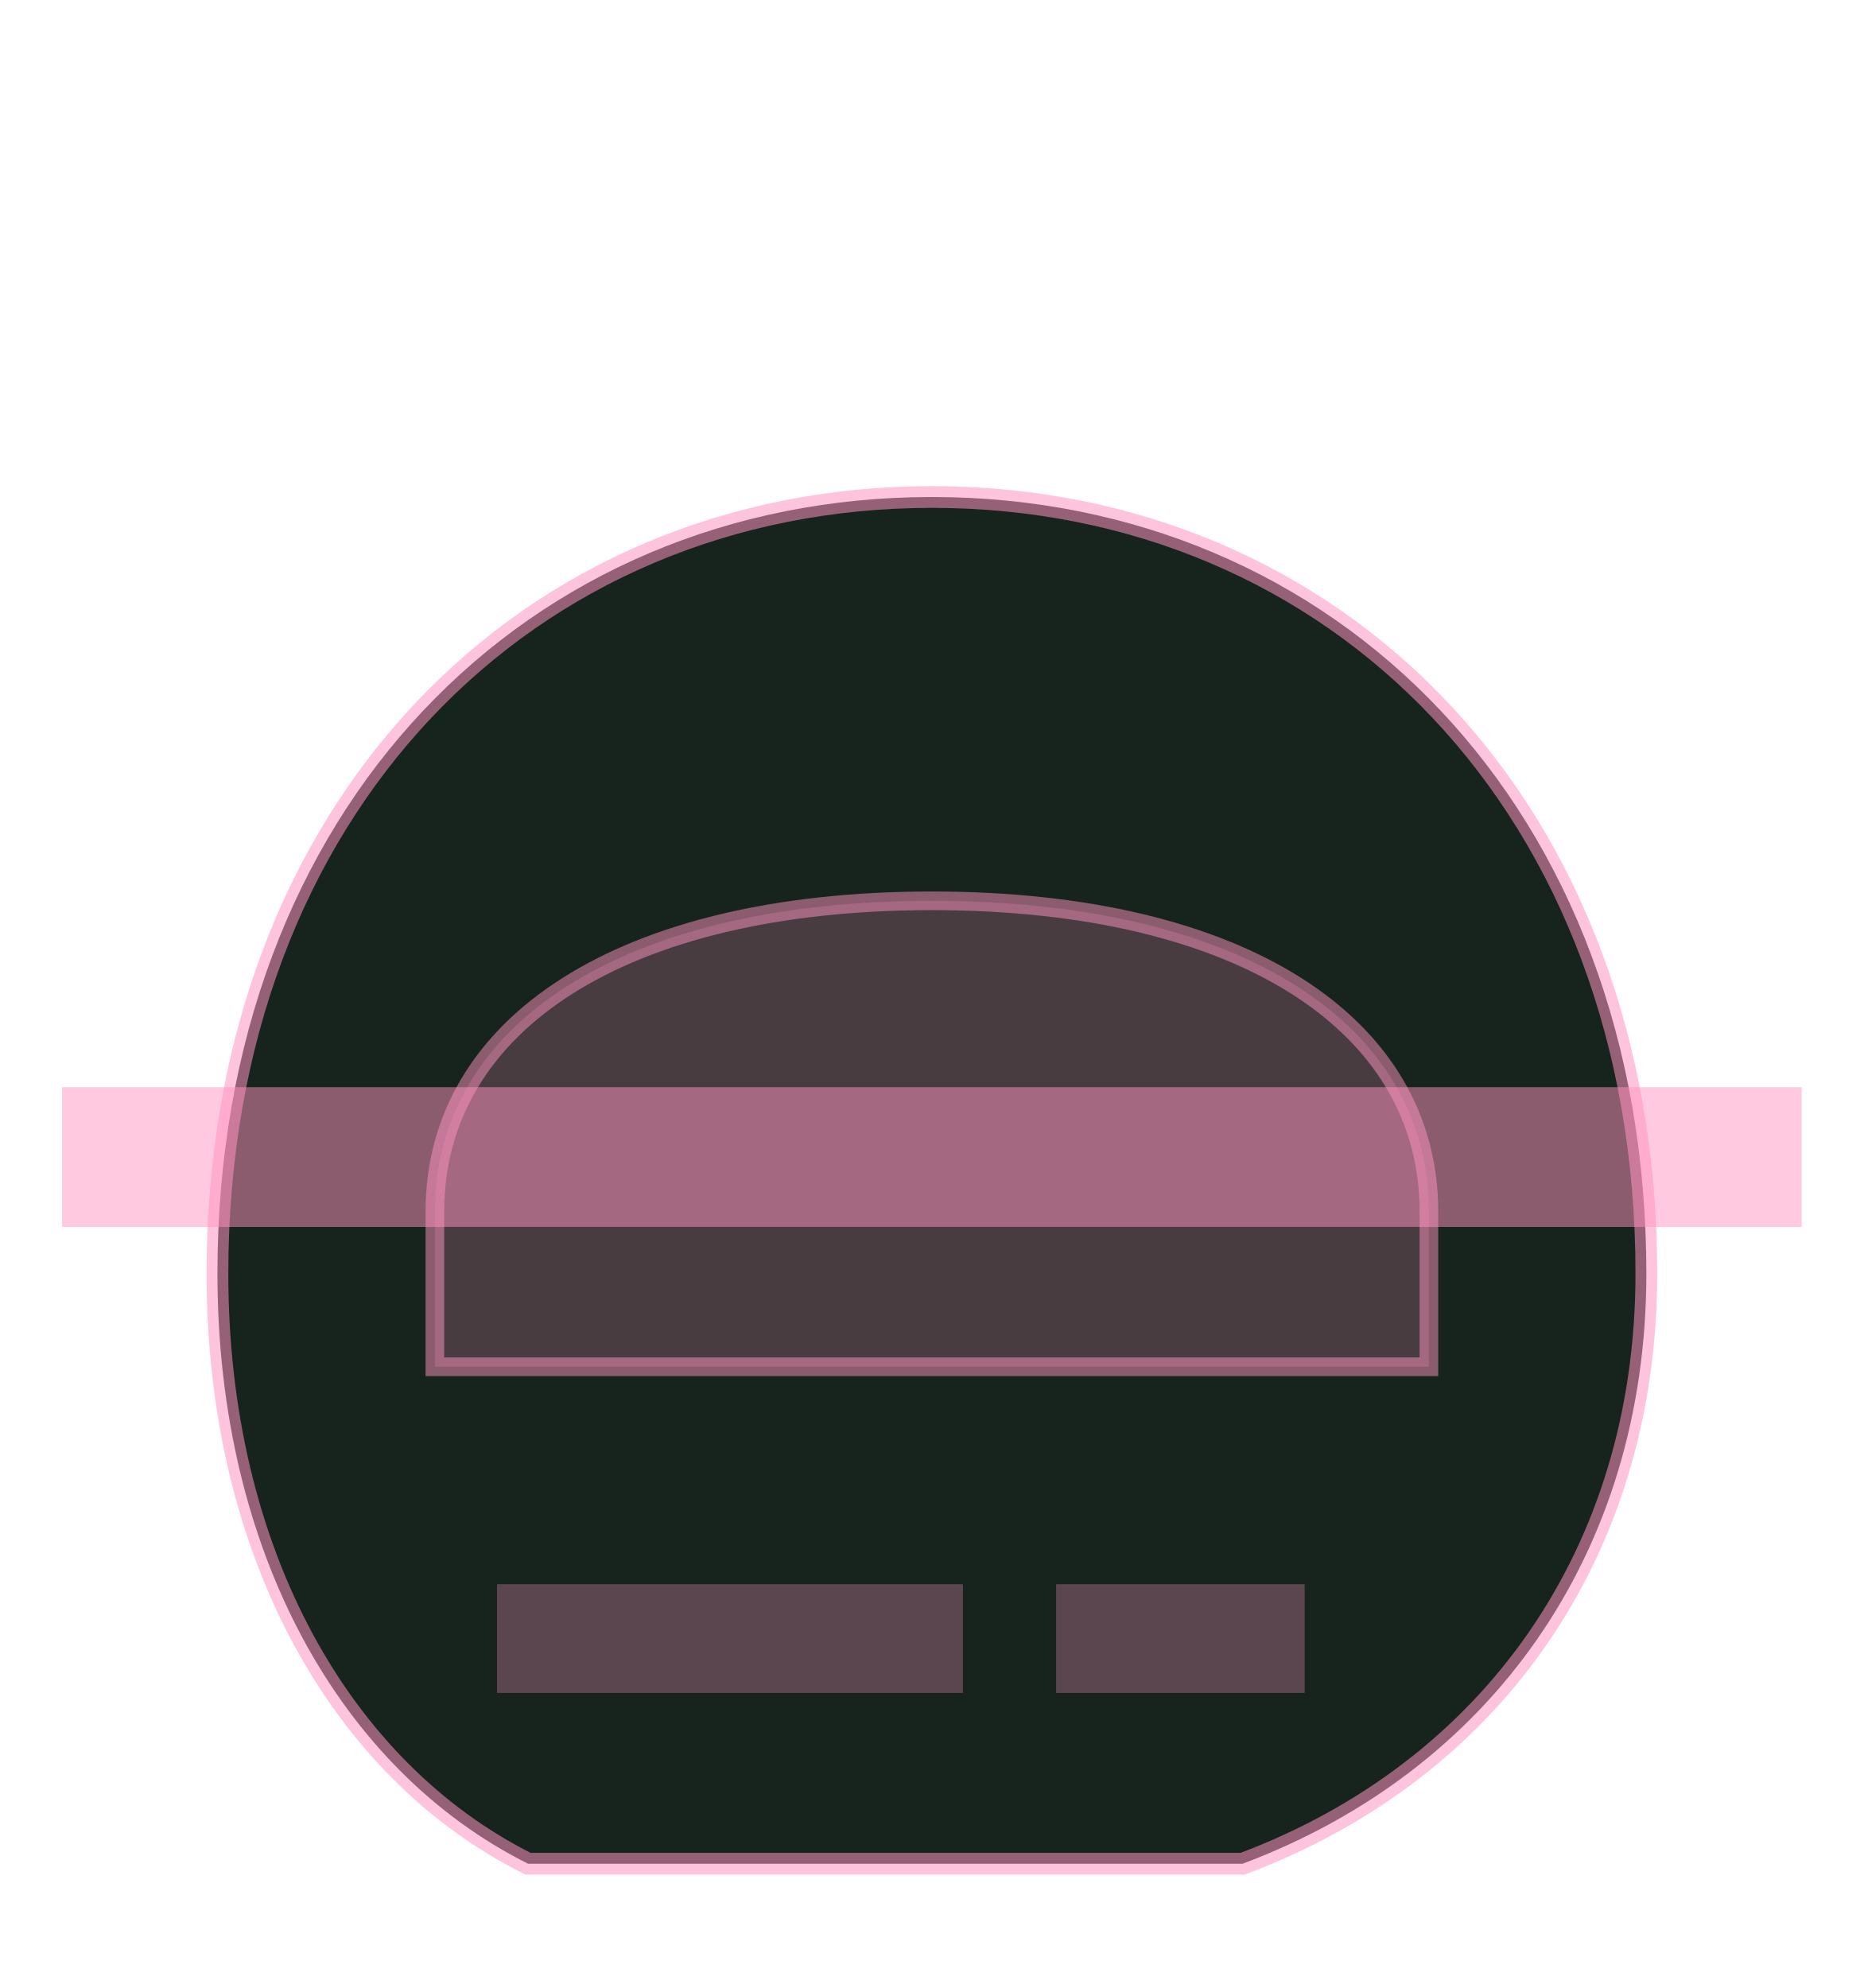
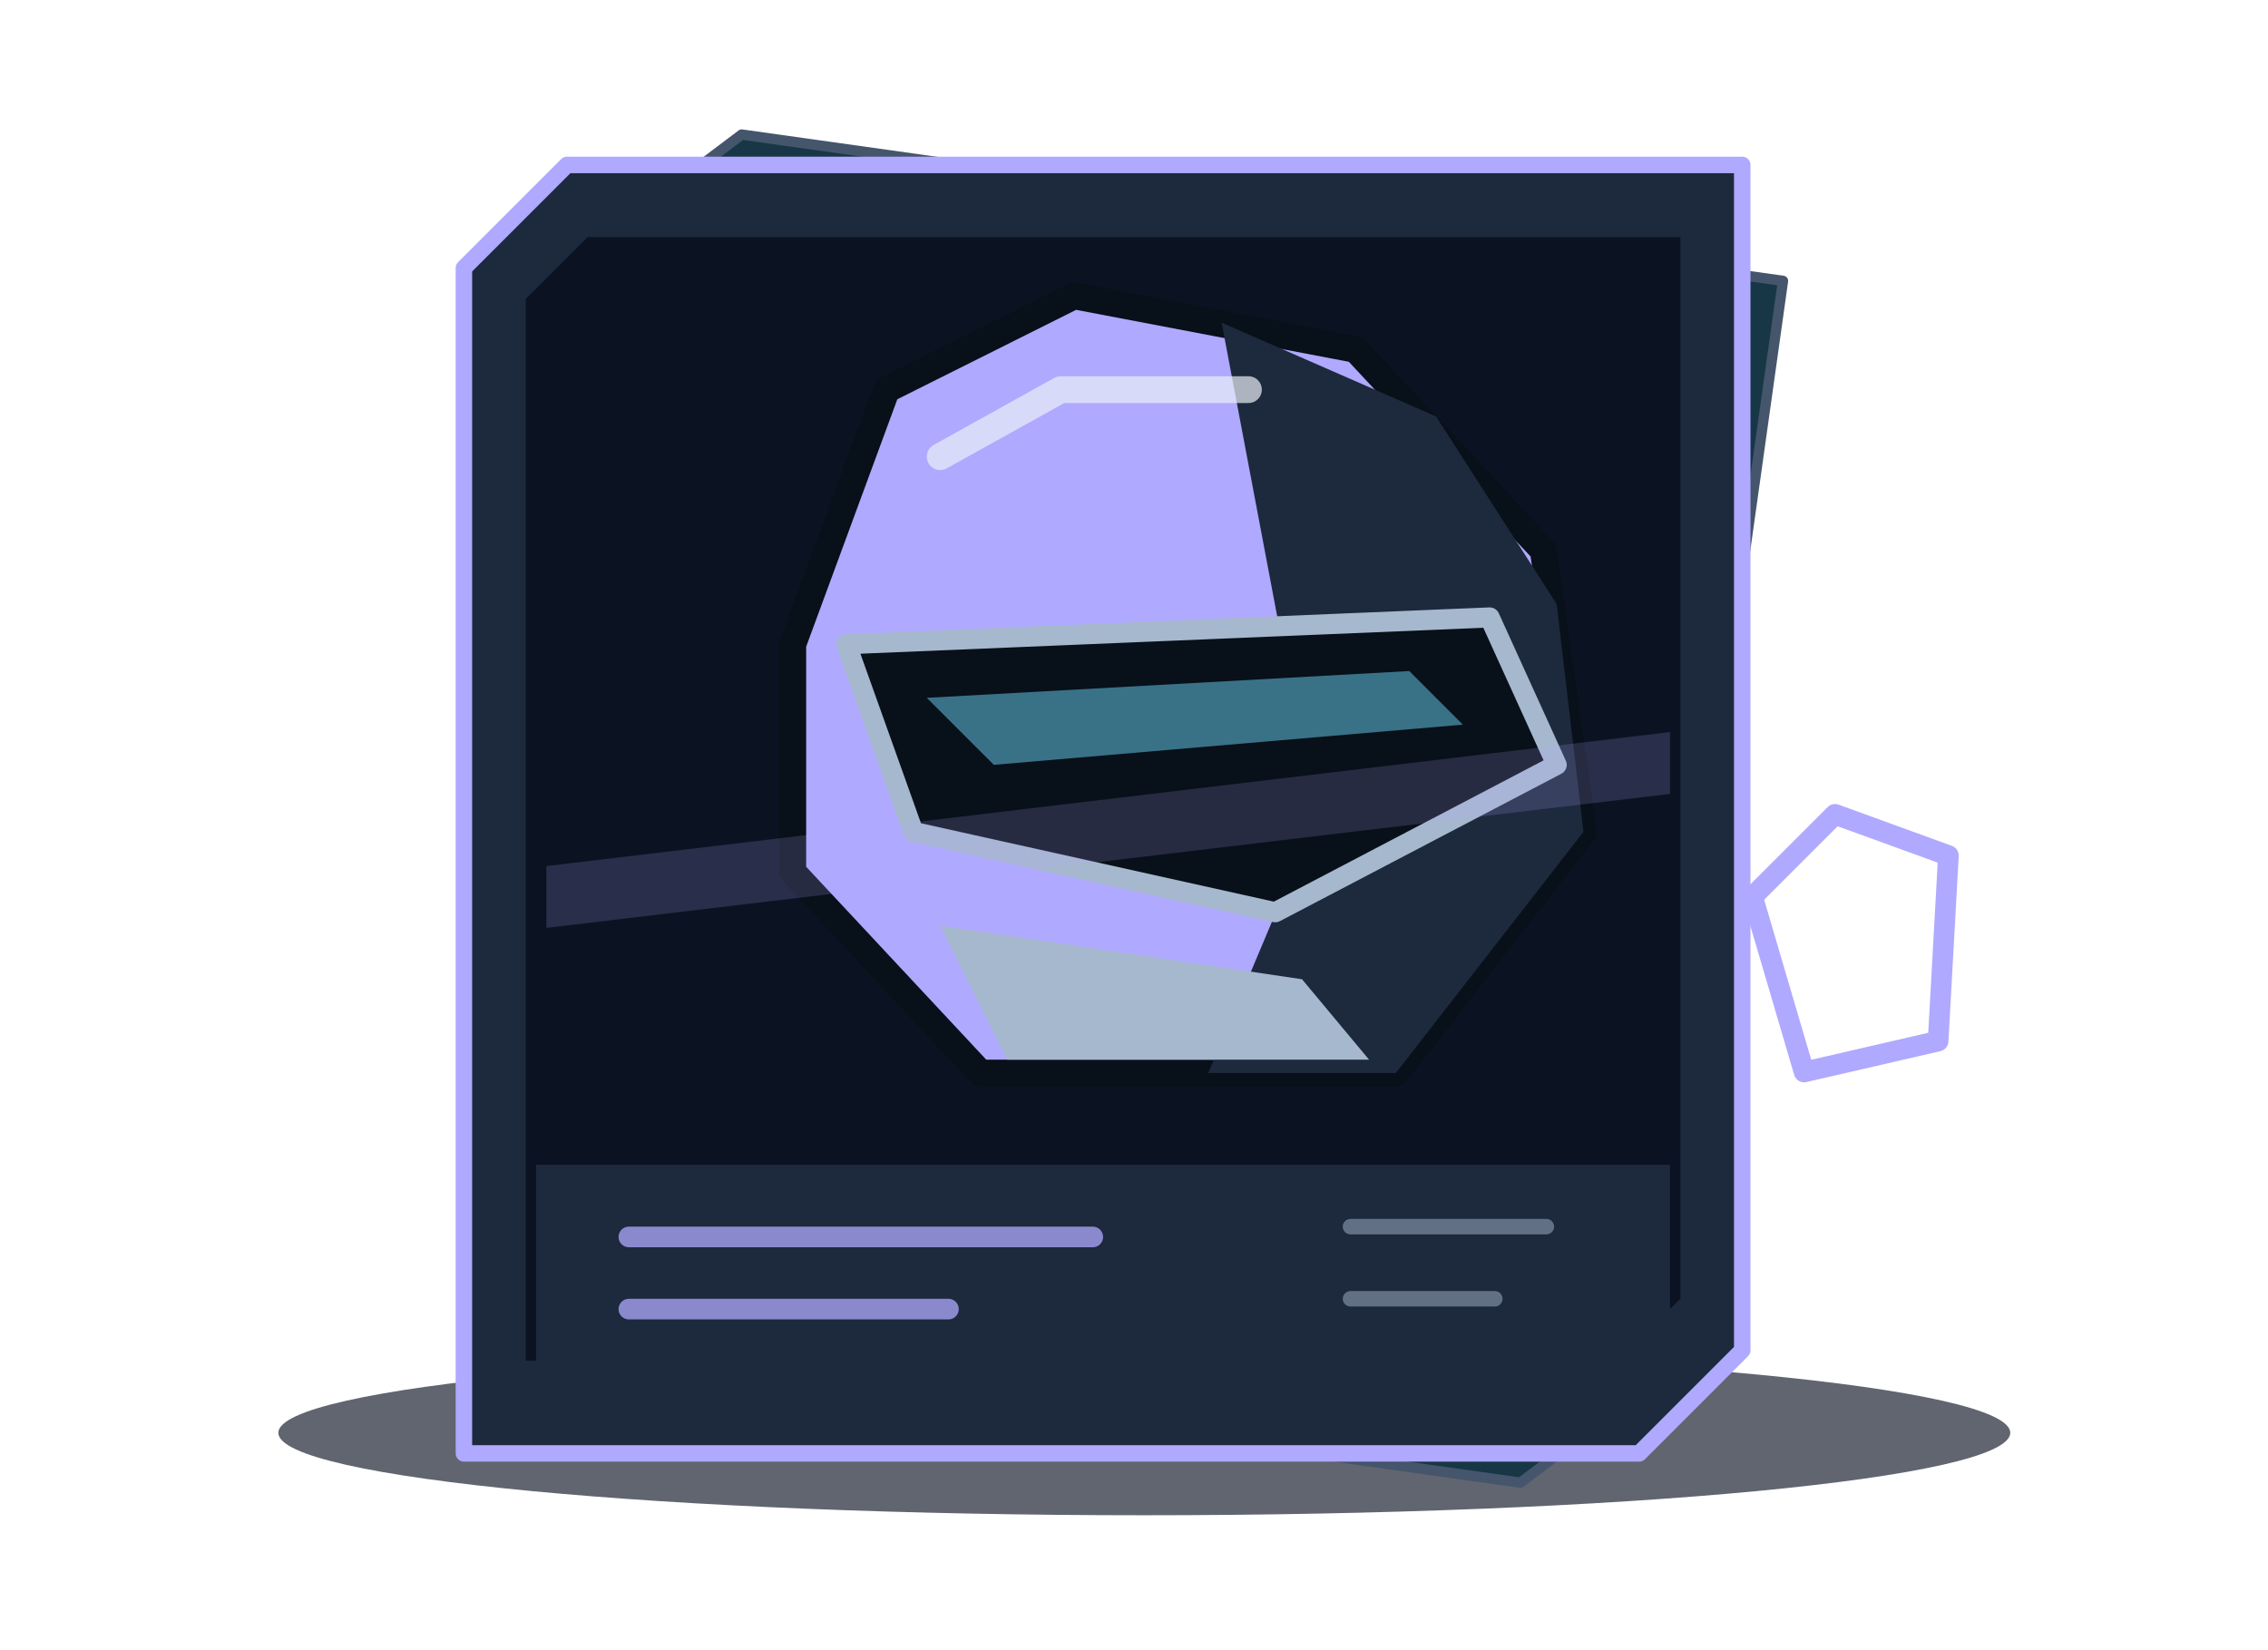
- <svg xmlns="http://www.w3.org/2000/svg" viewBox="100 -4 120 128" role="img" aria-label="Redacted driver helmet">
-   <path d="M114 78C114 48 134 28 160 28C186 28 206 48 206 78C206 96 196 110 180 116L134 116C122 110 114 96 114 78Z" fill="#16241d" stroke="#ff94c1" stroke-opacity="0.55" stroke-width="1.4" />
-   <path d="M128 74C128 62 140 54 160 54C180 54 192 62 192 74L192 84L128 84Z" fill="#ff94c1" fill-opacity="0.22" stroke="#ff94c1" stroke-opacity="0.5" stroke-width="1.2" />
-   <rect x="104" y="66" width="112" height="9" fill="#ff94c1" fill-opacity="0.5" />
-   <g fill="#ff94c1" fill-opacity="0.3">
-     <rect x="132" y="98" width="30" height="7" />
-     <rect x="168" y="98" width="16" height="7" />
+ <svg xmlns="http://www.w3.org/2000/svg" viewBox="0 0 220 160">
+   <g opacity="1" transform="translate(0 0) translate(110 97) rotate(0) scale(1) translate(-110 -97)">
+     <ellipse cx="111" cy="139" rx="84" ry="8" fill="#0B1322" opacity="0.65" />
+     <g transform="rotate(8 110 80)">
+       <path d="M63 19H165V129L156 138H54V28Z" fill="#183746" stroke="#45556C" stroke-width="1" stroke-linejoin="round" />
+     </g>
+   </g>
+   <g opacity="1" transform="translate(0 0) translate(110 97) rotate(0) scale(1) translate(-110 -97)">
+     <path d="M55 16H169V131L159 141H45V26Z" fill="#1D293D" stroke="#AFA9FF" stroke-width="1.6" stroke-linejoin="round" />
+     <path d="M57 23H163V126L157 132H51V29Z" fill="#0B1322" stroke="none" stroke-width="1.2" stroke-linejoin="round" />
+     <g transform="translate(112 69) scale(1.3)">
+       <path d="M-27 12V-5L-20-24-6-31 15-27 29-12 32 9 18 27H-13Z" fill="#AFA9FF" stroke="#081019" stroke-width="2" stroke-linejoin="round" />
+       <path d="M5-29 21-22 30-8 32 9 18 27H4L12 8Z" fill="#1D293D" stroke="none" stroke-width="1.2" stroke-linejoin="round" />
+       <path d="M-23-5 25-7 30 4 9 15-18 9Z" fill="#081019" stroke="#A6B8CD" stroke-width="1.5" stroke-linejoin="round" />
+       <path d="M-17-1 19-3 23 1-12 4Z" fill="#397287" stroke="none" stroke-width="1.2" stroke-linejoin="round" />
+       <path d="M-16-19-7-24H7" fill="none" stroke="#EAF0F7" stroke-width="2" opacity="0.7" stroke-linecap="round" stroke-linejoin="round" />
+       <path d="M-16 16 11 20 16 26H-11Z" fill="#A6B8CD" stroke="none" stroke-width="1.2" stroke-linejoin="round" />
+     </g>
+     <path d="M52 113H162V134H52Z" fill="#1D293D" stroke="none" stroke-width="1.2" stroke-linejoin="round" />
+     <path d="M61 120H106M61 127H92" fill="none" stroke="#AFA9FF" stroke-width="2" opacity="0.75" stroke-linecap="round" stroke-linejoin="round" />
+     <path d="M131 119H150M131 126H145" fill="none" stroke="#A6B8CD" stroke-width="1.5" opacity="0.5" stroke-linecap="round" stroke-linejoin="round" />
+     <path d="M170 87 178 79 189 83 188 101 175 104Z" fill="none" stroke="#AFA9FF" stroke-width="2" opacity="1" stroke-linecap="round" stroke-linejoin="round" />
+   </g>
+   <g opacity="0.18" transform="translate(0 -16.97959) translate(110 97) rotate(0) scale(1) translate(-110 -97)">
+     <polygon points="53,101 162,88 162,94 53,107" fill="#AFA9FF" stroke="none" stroke-width="1.2" stroke-linejoin="round" />
  </g>
</svg>
